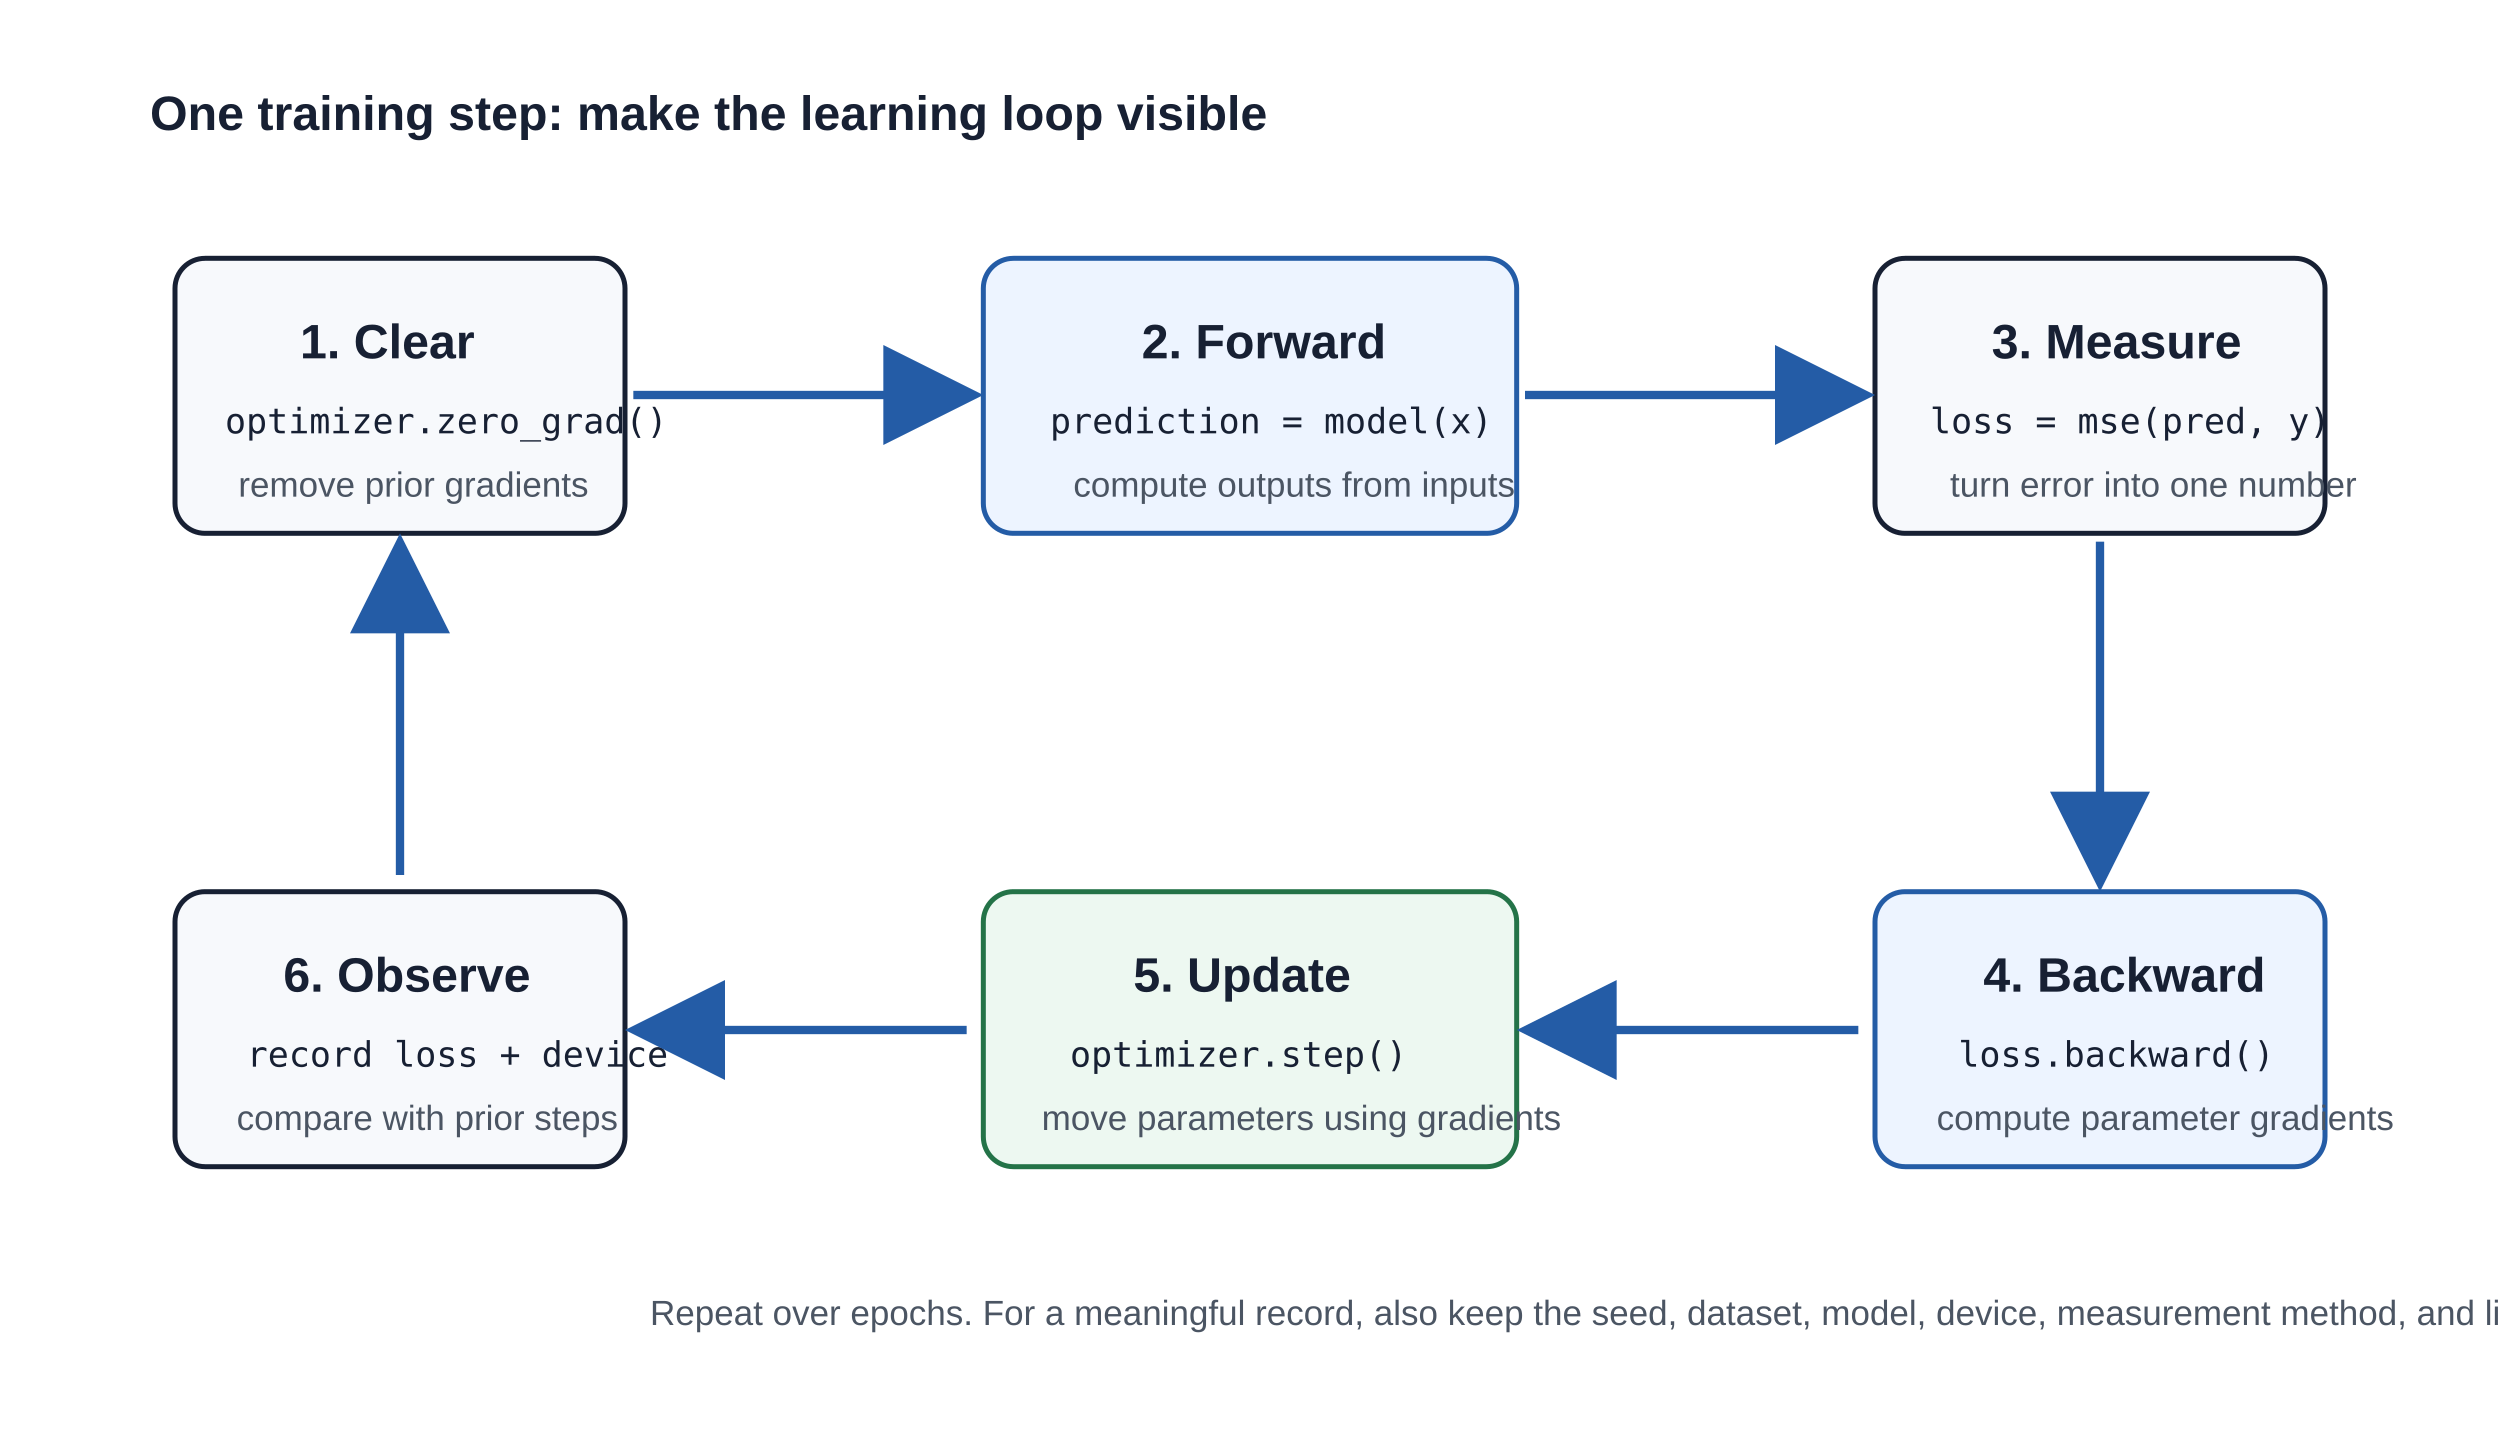
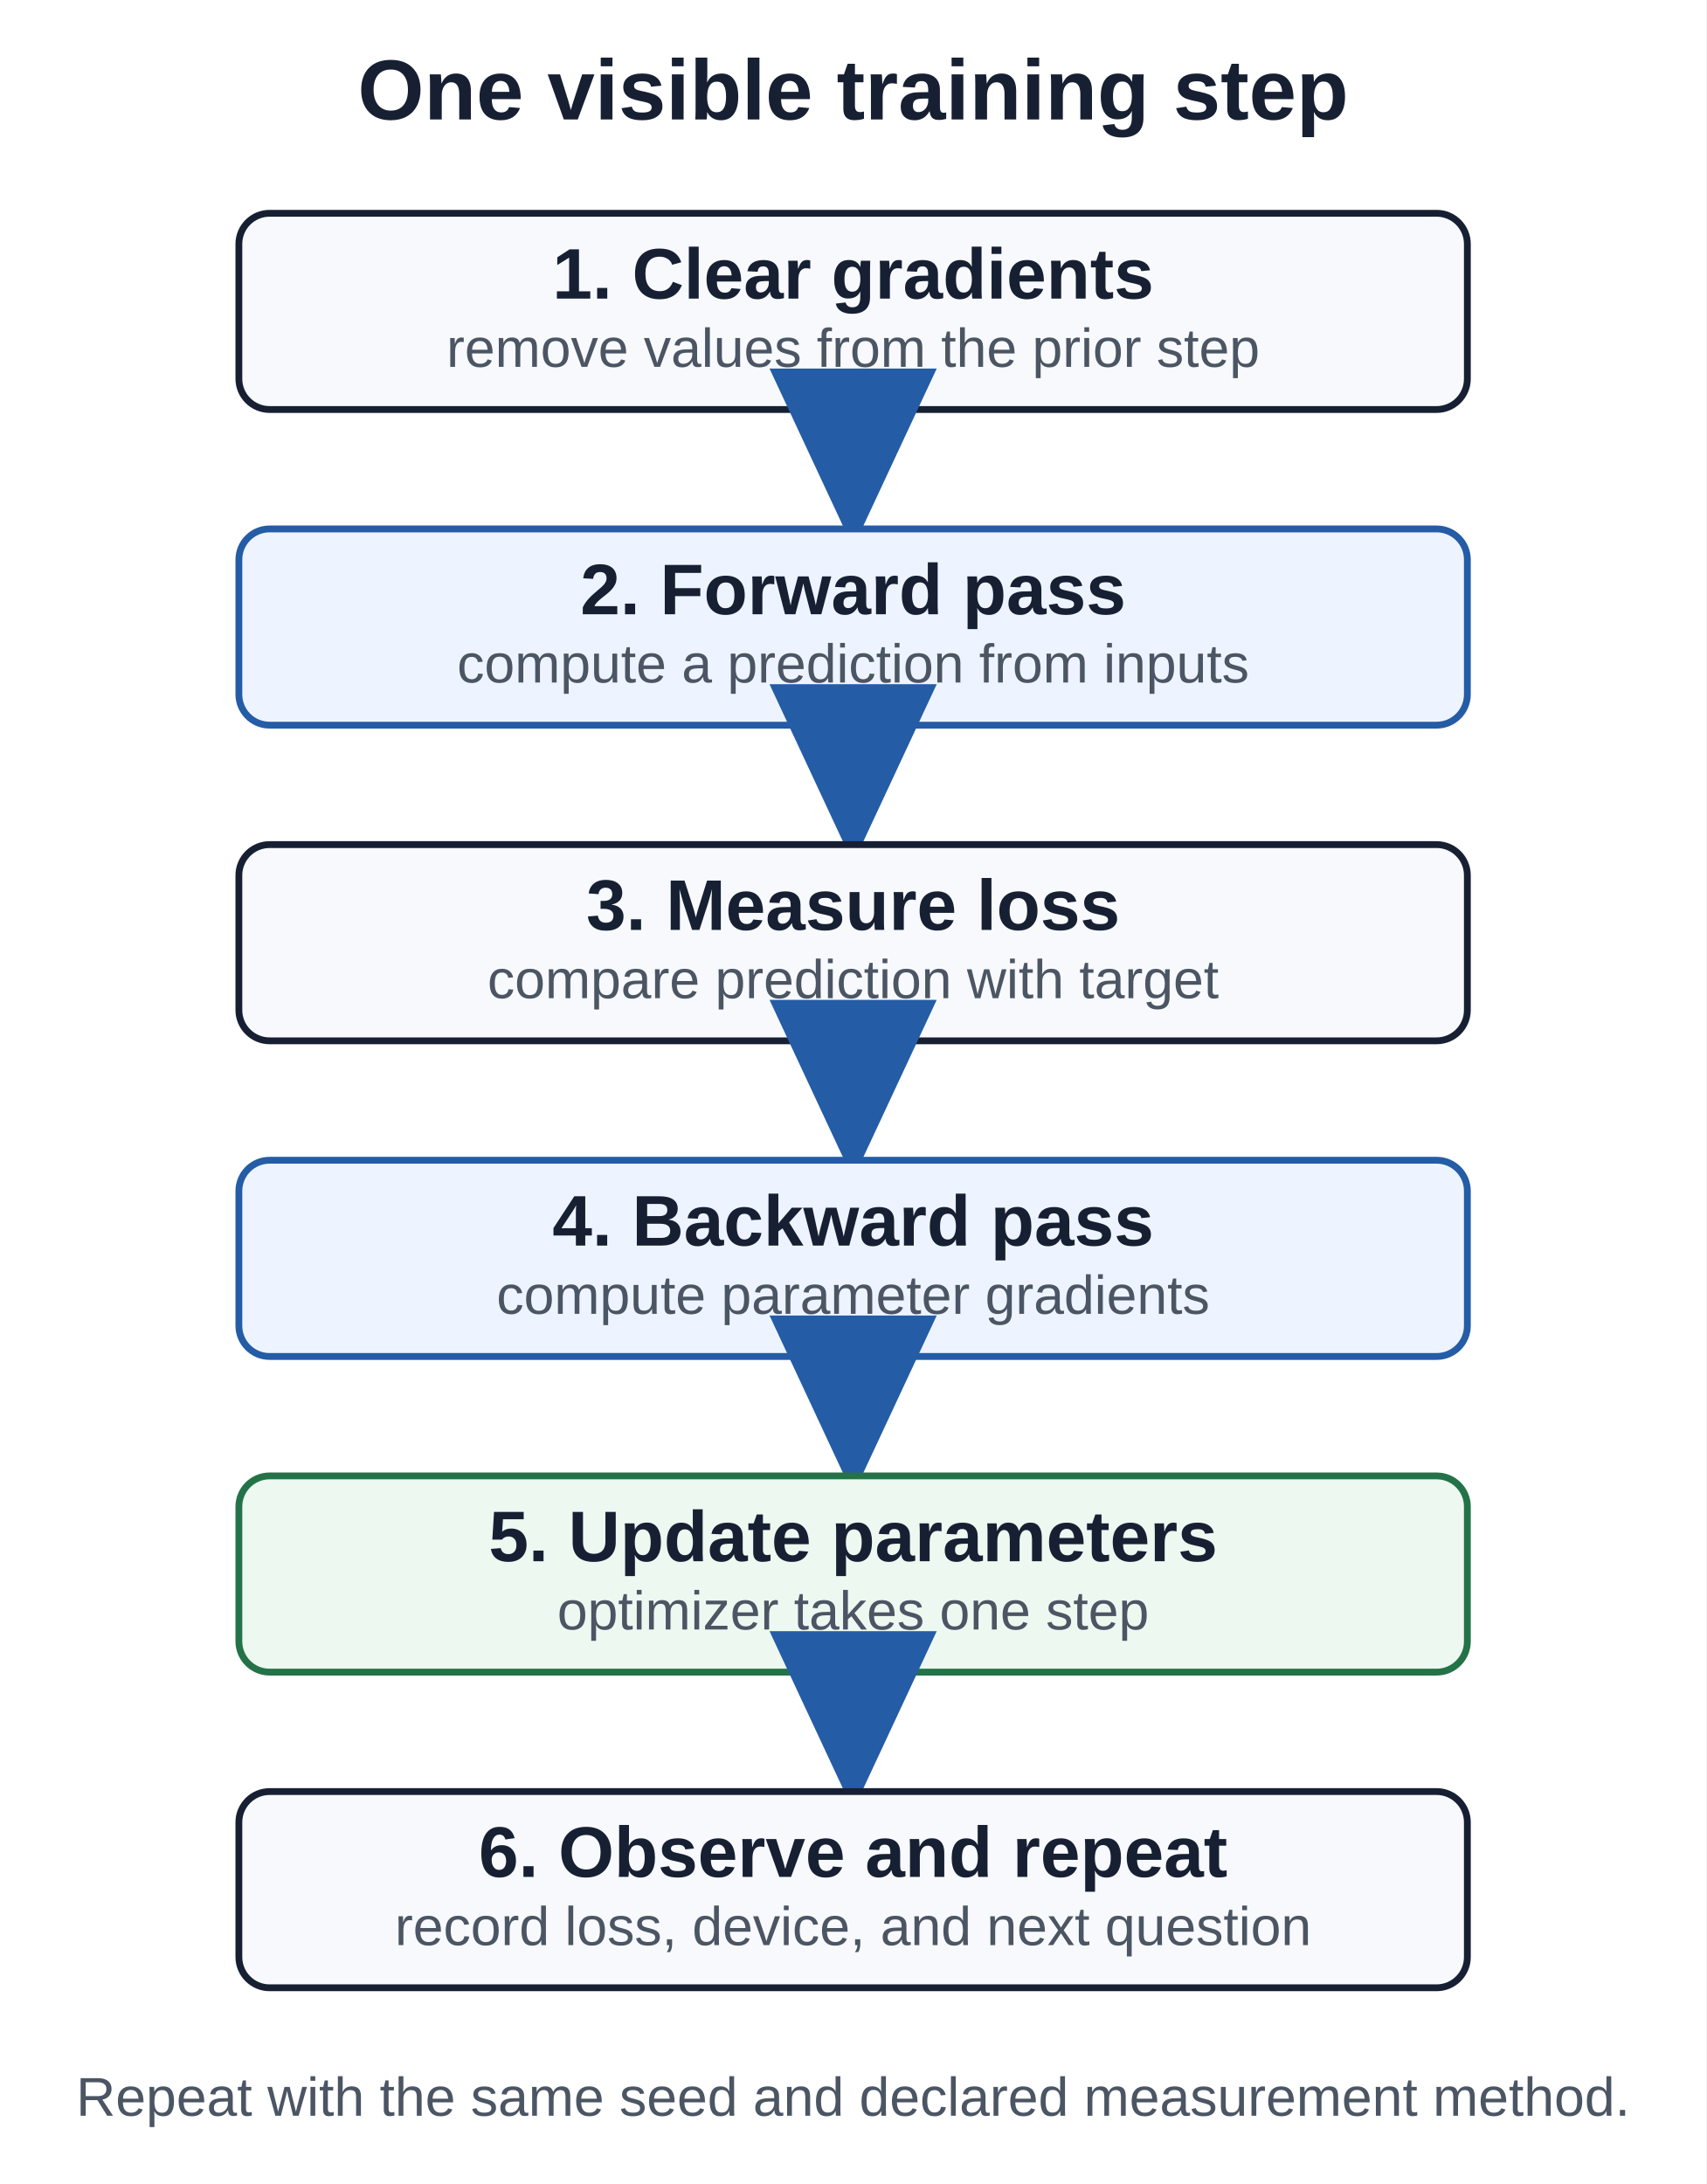
- <svg xmlns="http://www.w3.org/2000/svg" width="1500" height="870" viewBox="0 0 1500 870" role="img" aria-labelledby="title desc">
-   <style>.h{font:600 29px Arial,sans-serif;fill:#172033}.d{font:21px Arial,sans-serif;fill:#4b5563}.c{font:21px Menlo,monospace;fill:#172033}.s{fill:#f7f9fc;stroke:#172033;stroke-width:3}.e{fill:#edf4ff;stroke:#245ca6;stroke-width:3}.u{fill:#edf8f1;stroke:#247348;stroke-width:3}.a{fill:none;stroke:#245ca6;stroke-width:5;marker-end:url(#m)}</style>
+ <svg xmlns="http://www.w3.org/2000/svg" width="1000" height="1280" viewBox="0 0 1000 1280" role="img" aria-labelledby="t d">
+   <style>.title{font-family:Arial,sans-serif;font-size:50px;font-weight:700;fill:#172033;text-anchor:middle}.step{font-family:Arial,sans-serif;font-size:42px;font-weight:700;fill:#172033;text-anchor:middle}.note{font-family:Arial,sans-serif;font-size:32px;fill:#4b5563;text-anchor:middle}.box{fill:#f7f9fc;stroke:#172033;stroke-width:4}.blue{fill:#edf4ff;stroke:#245ca6;stroke-width:4}.green{fill:#edf8f1;stroke:#247348;stroke-width:4}.arrow{fill:none;stroke:#245ca6;stroke-width:7;marker-end:url(#m)}</style>
  <defs>
-     <marker id="m" markerWidth="12" markerHeight="12" refX="10" refY="6" orient="auto">
-       <path d="M0 0L12 6 0 12Z" fill="#245ca6" />
+     <marker id="m" markerWidth="15" markerHeight="15" refX="12" refY="7" orient="auto">
+       <path d="M0 0 L15 7 L0 14 Z" fill="#245ca6" />
    </marker>
  </defs>
-   <rect width="1500" height="870" fill="#ffffff" />
-   <text class="h" x="90" y="78">One training step: make the learning loop visible</text>
-   <g>
-     <rect class="s" x="105" y="155" width="270" height="165" rx="18" />
-     <text class="h" x="180" y="215">1. Clear</text>
-     <text class="c" x="135" y="260">optimizer.zero_grad()</text>
-     <text class="d" x="143" y="298">remove prior gradients</text>
+   <rect width="1000" height="1280" fill="white" />
+   <text class="title" x="500" y="70">One visible training step</text>
+   <g transform="translate(140 125)">
+     <rect class="box" width="720" height="115" rx="18" />
+     <text class="step" x="360" y="50">1. Clear gradients</text>
+     <text class="note" x="360" y="90">remove values from the prior step</text>
  </g>
-   <g>
-     <rect class="e" x="590" y="155" width="320" height="165" rx="18" />
-     <text class="h" x="685" y="215">2. Forward</text>
-     <text class="c" x="630" y="260">prediction = model(x)</text>
-     <text class="d" x="644" y="298">compute outputs from inputs</text>
+   <path class="arrow" d="M500 250V300" />
+   <g transform="translate(140 310)">
+     <rect class="blue" width="720" height="115" rx="18" />
+     <text class="step" x="360" y="50">2. Forward pass</text>
+     <text class="note" x="360" y="90">compute a prediction from inputs</text>
  </g>
-   <g>
-     <rect class="s" x="1125" y="155" width="270" height="165" rx="18" />
-     <text class="h" x="1195" y="215">3. Measure</text>
-     <text class="c" x="1158" y="260">loss = mse(pred, y)</text>
-     <text class="d" x="1170" y="298">turn error into one number</text>
+   <path class="arrow" d="M500 435V485" />
+   <g transform="translate(140 495)">
+     <rect class="box" width="720" height="115" rx="18" />
+     <text class="step" x="360" y="50">3. Measure loss</text>
+     <text class="note" x="360" y="90">compare prediction with target</text>
  </g>
-   <g>
-     <rect class="e" x="1125" y="535" width="270" height="165" rx="18" />
-     <text class="h" x="1190" y="595">4. Backward</text>
-     <text class="c" x="1175" y="640">loss.backward()</text>
-     <text class="d" x="1162" y="678">compute parameter gradients</text>
+   <path class="arrow" d="M500 620V670" />
+   <g transform="translate(140 680)">
+     <rect class="blue" width="720" height="115" rx="18" />
+     <text class="step" x="360" y="50">4. Backward pass</text>
+     <text class="note" x="360" y="90">compute parameter gradients</text>
  </g>
-   <g>
-     <rect class="u" x="590" y="535" width="320" height="165" rx="18" />
-     <text class="h" x="680" y="595">5. Update</text>
-     <text class="c" x="642" y="640">optimizer.step()</text>
-     <text class="d" x="625" y="678">move parameters using gradients</text>
+   <path class="arrow" d="M500 805V855" />
+   <g transform="translate(140 865)">
+     <rect class="green" width="720" height="115" rx="18" />
+     <text class="step" x="360" y="50">5. Update parameters</text>
+     <text class="note" x="360" y="90">optimizer takes one step</text>
  </g>
-   <g>
-     <rect class="s" x="105" y="535" width="270" height="165" rx="18" />
-     <text class="h" x="170" y="595">6. Observe</text>
-     <text class="c" x="148" y="640">record loss + device</text>
-     <text class="d" x="142" y="678">compare with prior steps</text>
+   <path class="arrow" d="M500 990V1040" />
+   <g transform="translate(140 1050)">
+     <rect class="box" width="720" height="115" rx="18" />
+     <text class="step" x="360" y="50">6. Observe and repeat</text>
+     <text class="note" x="360" y="90">record loss, device, and next question</text>
  </g>
-   <path class="a" d="M380 237H580" />
-   <path class="a" d="M915 237H1115" />
-   <path class="a" d="M1260 325V525" />
-   <path class="a" d="M1115 618H920" />
-   <path class="a" d="M580 618H385" />
-   <path class="a" d="M240 525V330" />
-   <text class="d" x="390" y="795">Repeat over epochs. For a meaningful record, also keep the seed, dataset, model, device, measurement method, and limitations.</text>
+   <text class="note" x="500" y="1240">Repeat with the same seed and declared measurement method.</text>
</svg>
